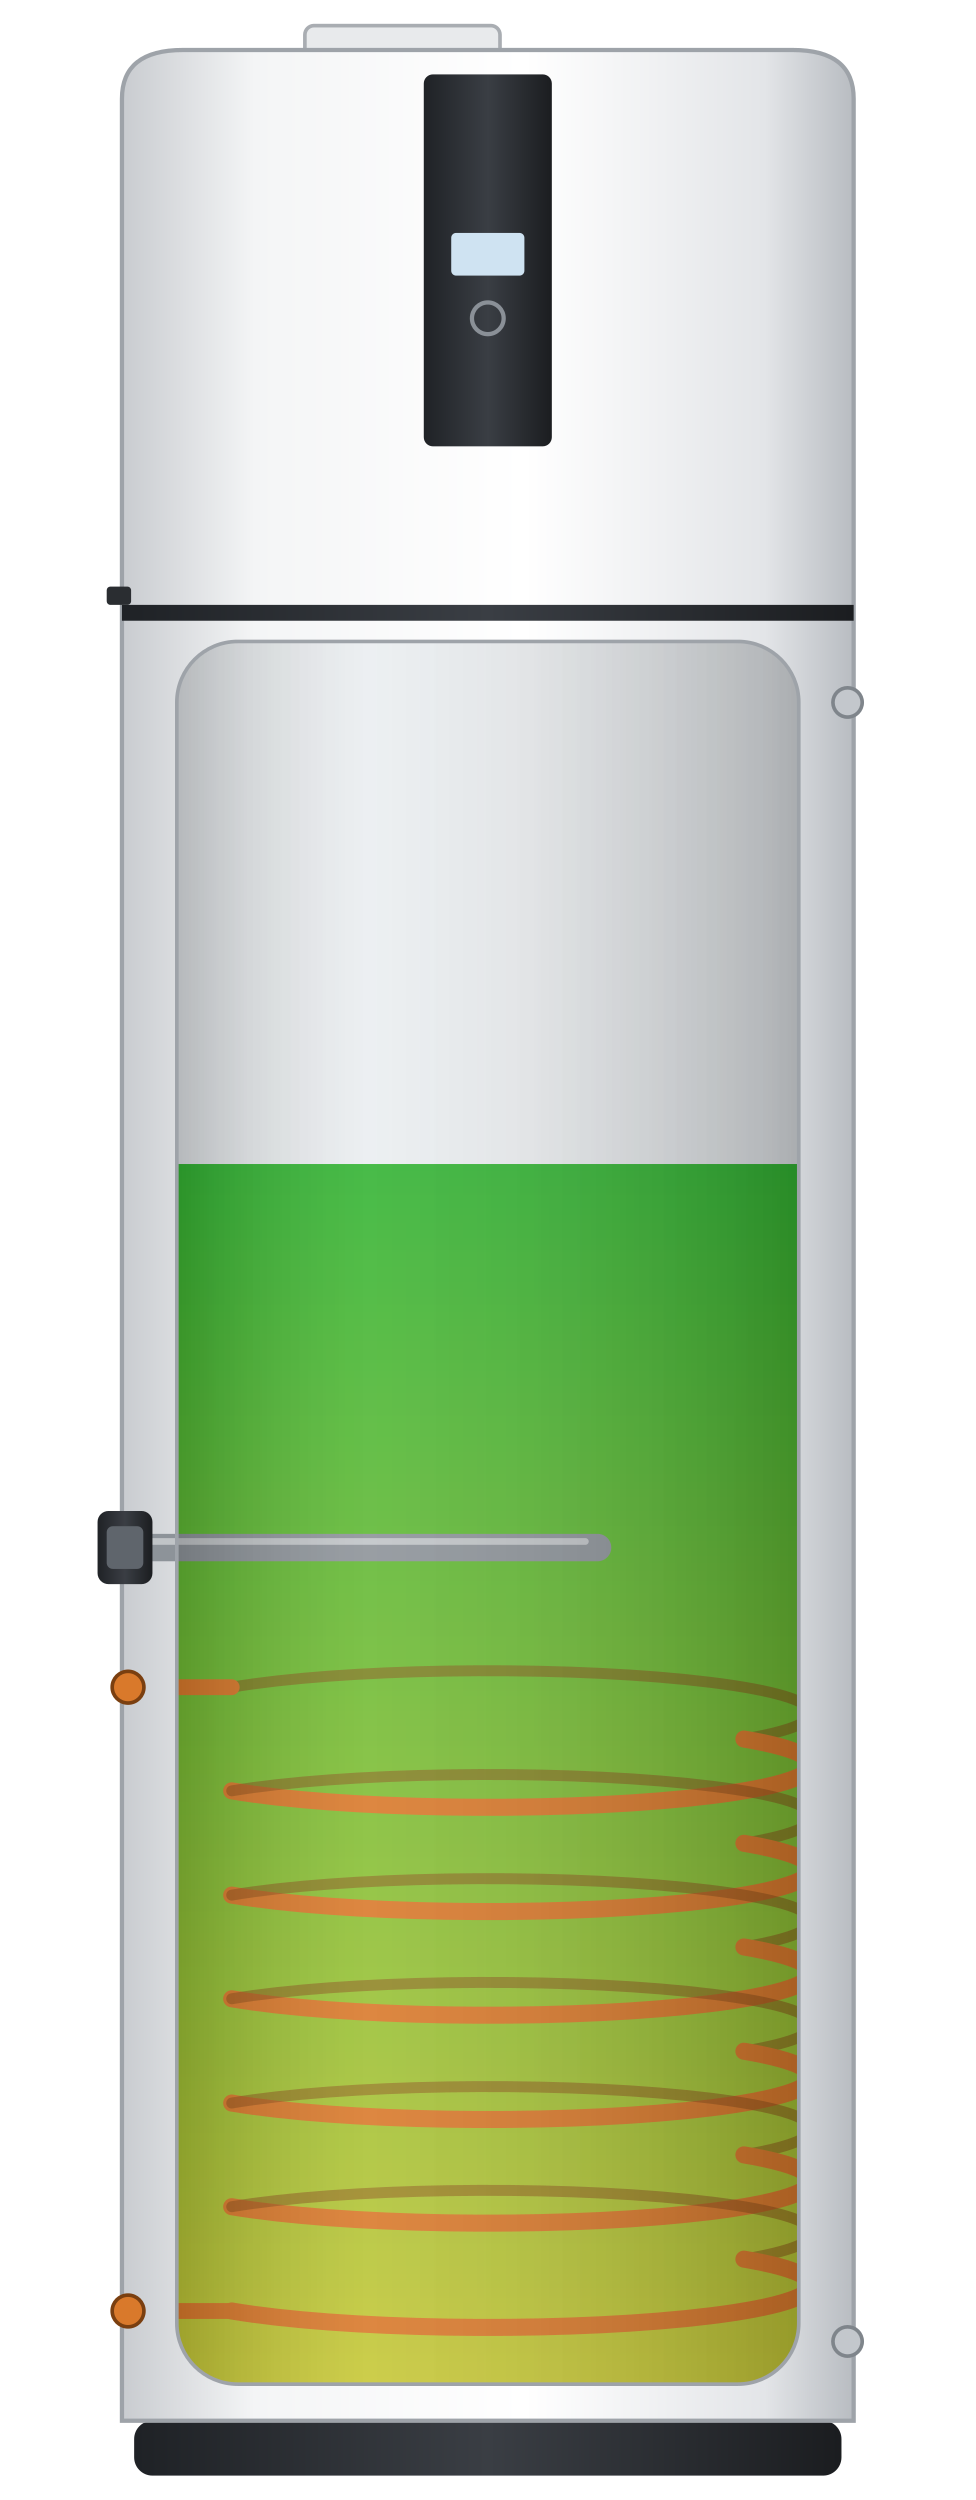
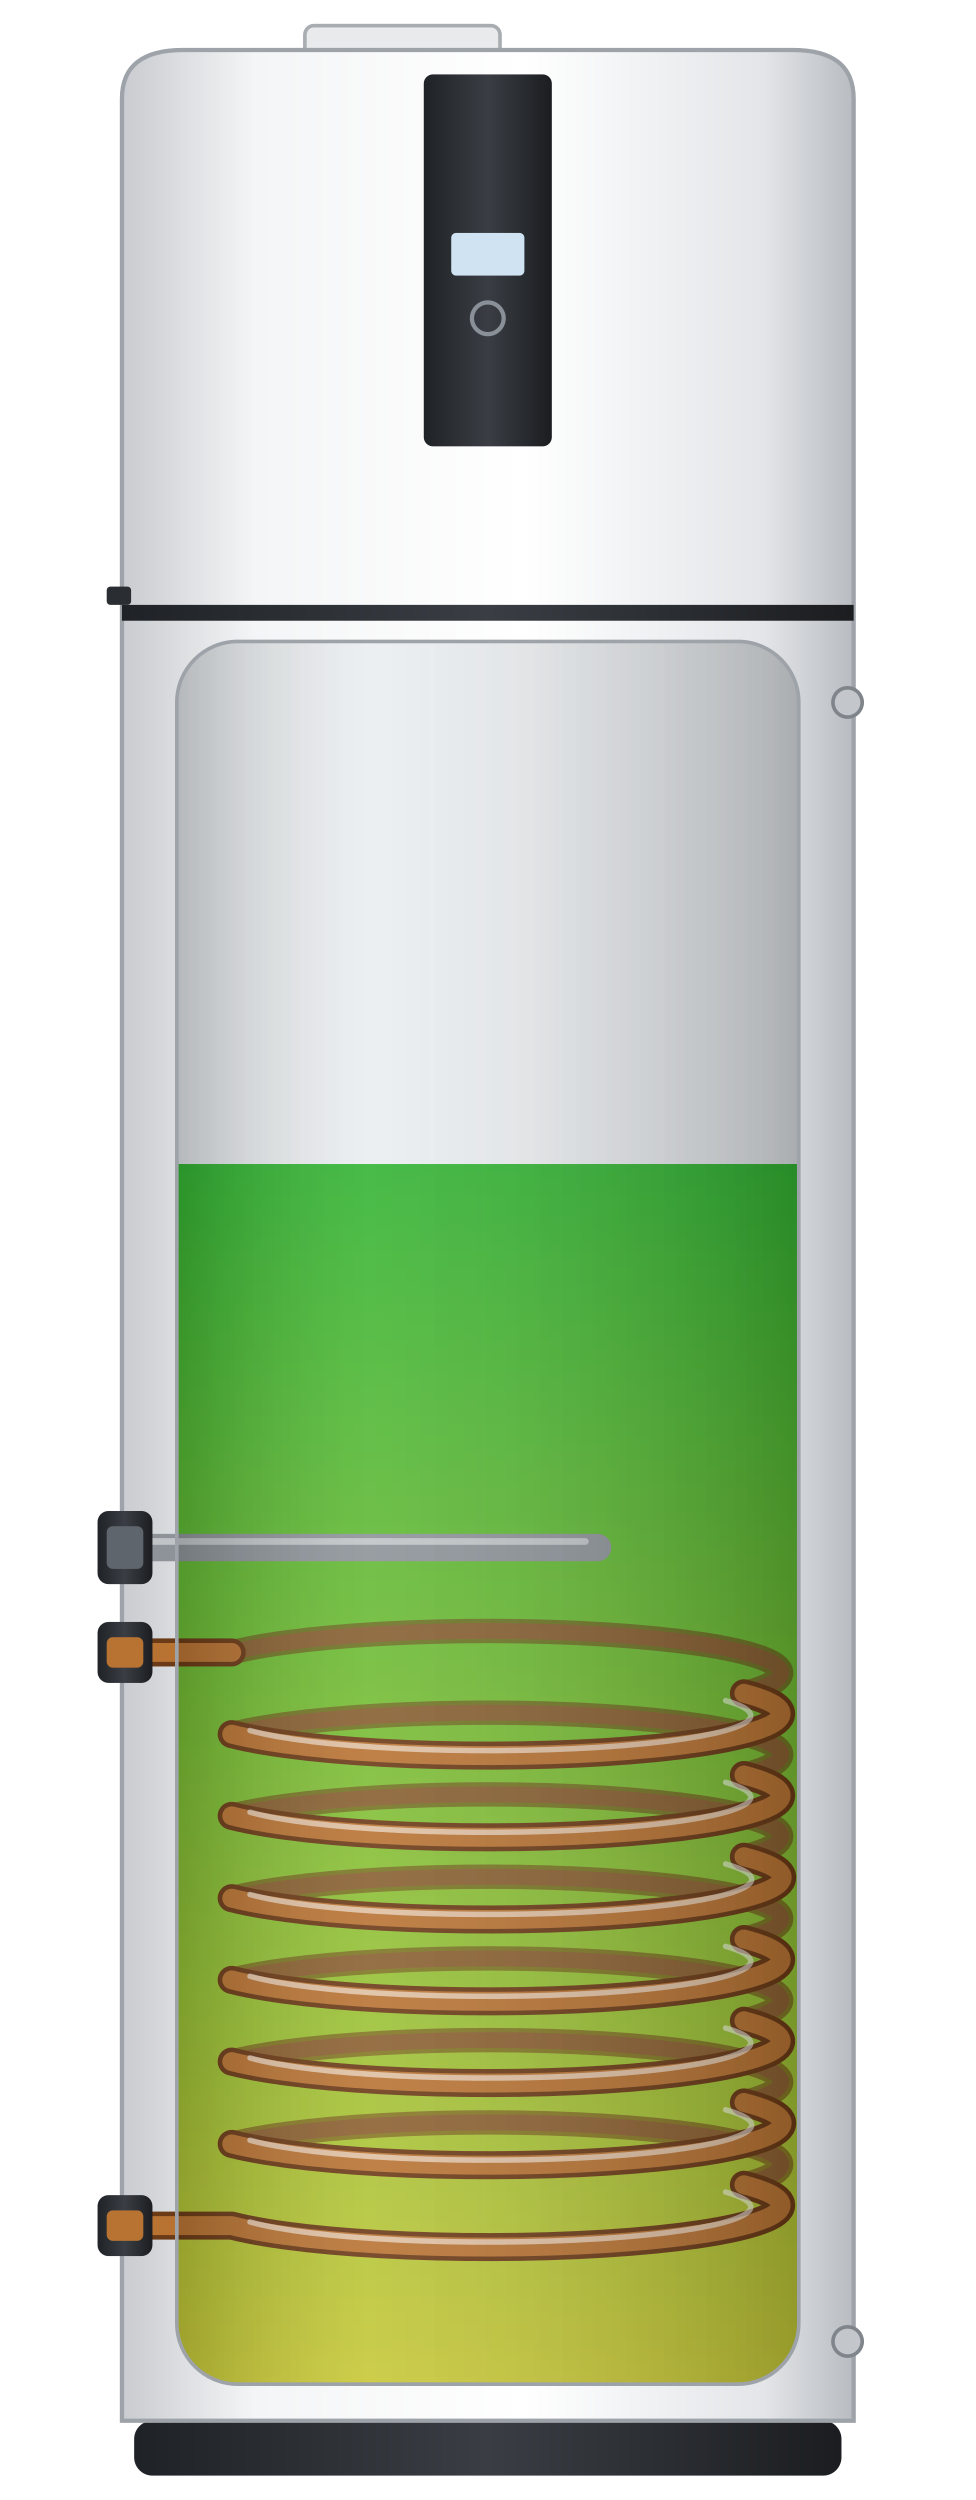
<svg xmlns="http://www.w3.org/2000/svg" viewBox="0 0 160 410" width="320" height="820">
  <defs>
    <linearGradient id="body" x1="0" x2="1">
      <stop offset="0" stop-color="#c9ccd0" />
      <stop offset=".18" stop-color="#f4f5f6" />
      <stop offset=".55" stop-color="#ffffff" />
      <stop offset=".88" stop-color="#e3e5e8" />
      <stop offset="1" stop-color="#b9bdc2" />
    </linearGradient>
    <linearGradient id="dark" x1="0" x2="1">
      <stop offset="0" stop-color="#1f2226" />
      <stop offset=".5" stop-color="#3a3e44" />
      <stop offset="1" stop-color="#1b1d20" />
    </linearGradient>
    <linearGradient id="water" x1="0" y1="1" x2="0" y2="0">
      <stop offset="0" stop-color="hsl(60,70%,45%)" />
      <stop offset="1" stop-color="hsl(120,70%,40%)" />
    </linearGradient>
    <linearGradient id="glass" x1="0" x2="1">
      <stop offset="0" stop-color="#000" stop-opacity=".18" />
      <stop offset=".3" stop-color="#fff" stop-opacity=".10" />
      <stop offset="1" stop-color="#000" stop-opacity=".22" />
    </linearGradient>
    <clipPath id="win">
      <rect x="29" y="105.2" width="102.0" height="285.8" rx="10" />
    </clipPath>
  </defs>
  <rect x="50.0" y="4.2" width="32.0" height="7" rx="1.5" fill="#e8eaec" stroke="#a9adb2" stroke-width=".6" />
  <rect x="22" y="397.0" width="116.0" height="9.0" rx="3" fill="url(#dark)" />
  <path d="M20,16.2 Q20,8.2 30,8.2 H130.0 Q140.0,8.2 140.0,16.2 V397.0 H20 Z" fill="url(#body)" stroke="#9ea3a9" stroke-width=".7" />
  <rect x="20" y="99.2" width="120.0" height="2.6" fill="url(#dark)" />
  <rect x="69.5" y="12.2" width="21" height="61" rx="1.5" fill="url(#dark)" />
  <rect x="74.0" y="38.2" width="12" height="7" rx=".8" fill="#cfe3f2" />
  <circle cx="80.0" cy="52.2" r="2.6" fill="none" stroke="#8a9097" stroke-width=".7" />
  <rect x="17.5" y="96.2" width="4" height="3" rx=".6" fill="#2a2d31" />
  <rect x="29" y="105.2" width="102.0" height="285.8" rx="10" fill="#dfe3e7" opacity=".55" />
  <g clip-path="url(#win)">
    <rect x="29" y="190.9" width="102.0" height="200.1" fill="url(#water)" opacity=".9" />
  </g>
  <line x1="23" y1="253.8" x2="98.0" y2="253.8" stroke="#8d9399" stroke-width="4.5" stroke-linecap="round" />
  <line x1="25" y1="252.8" x2="96.0" y2="252.8" stroke="rgba(255,255,255,.45)" stroke-width="1.1" stroke-linecap="round" />
-   <g class="coil" clip-path="url(#win)" fill="none" stroke-linecap="round">
-     <path d="M38.0,276.7 A42.0,5.5 0 0 1 122.0,285.2" stroke="#8a4b16" stroke-width="1.8" opacity=".5" />
-     <path d="M122.0,285.2 A42.0,5.5 0 0 1 38.0,293.7" stroke="#d9792b" stroke-width="2.8" />
-     <path d="M38.0,293.7 A42.0,5.5 0 0 1 122.0,302.3" stroke="#8a4b16" stroke-width="1.8" opacity=".5" />
-     <path d="M122.0,302.3 A42.0,5.5 0 0 1 38.0,310.8" stroke="#d9792b" stroke-width="2.8" />
-     <path d="M38.0,310.8 A42.0,5.5 0 0 1 122.0,319.3" stroke="#8a4b16" stroke-width="1.8" opacity=".5" />
-     <path d="M122.0,319.3 A42.0,5.5 0 0 1 38.0,327.8" stroke="#d9792b" stroke-width="2.8" />
-     <path d="M38.0,327.8 A42.0,5.5 0 0 1 122.0,336.4" stroke="#8a4b16" stroke-width="1.8" opacity=".5" />
-     <path d="M122.0,336.4 A42.0,5.5 0 0 1 38.0,344.9" stroke="#d9792b" stroke-width="2.8" />
-     <path d="M38.0,344.9 A42.0,5.5 0 0 1 122.0,353.4" stroke="#8a4b16" stroke-width="1.8" opacity=".5" />
-     <path d="M122.0,353.4 A42.0,5.5 0 0 1 38.0,361.9" stroke="#d9792b" stroke-width="2.8" />
-     <path d="M38.0,361.9 A42.0,5.5 0 0 1 122.0,370.5" stroke="#8a4b16" stroke-width="1.8" opacity=".5" />
-     <path d="M122.0,370.5 A42.0,5.5 0 0 1 38.0,379.0" stroke="#d9792b" stroke-width="2.8" />
-     <path d="M38.0,276.7 H27.0" stroke="#d9792b" stroke-width="2.6" />
-     <path d="M38.0,379.0 H27.0" stroke="#d9792b" stroke-width="2.6" />
+   <g fill="none" stroke-linecap="round">
+     <path d="M38,271 A42,6.0 0 0 1 122,277.7 M38,284.4 A42,6.0 0 0 1 122,291.1 M38,297.8 A42,6.0 0 0 1 122,304.5 M38,311.3 A42,6.0 0 0 1 122,318 M38,324.7 A42,6.0 0 0 1 122,331.4 M38,338.1 A42,6.0 0 0 1 122,344.8 M38,351.6 A42,6.0 0 0 1 122,358.3" stroke="#6b3a16" stroke-width="4" opacity=".55" />
+     <path d="M38,271 A42,6.0 0 0 1 122,277.7 M38,284.4 A42,6.0 0 0 1 122,291.1 M38,297.8 A42,6.0 0 0 1 122,304.5 M38,311.3 A42,6.0 0 0 1 122,318 M38,324.7 A42,6.0 0 0 1 122,331.4 M38,338.1 A42,6.0 0 0 1 122,344.8 M38,351.6 A42,6.0 0 0 1 122,358.3" stroke="#8d5a35" stroke-width="2.6" opacity=".8" />
+     <path d="M23,271 H38 M23,365 H38 M122,277.7 A42,6.0 0 0 1 38,284.4 M122,291.1 A42,6.0 0 0 1 38,297.8 M122,304.5 A42,6.0 0 0 1 38,311.3 M122,318 A42,6.0 0 0 1 38,324.7 M122,331.4 A42,6.0 0 0 1 38,338.1 M122,344.8 A42,6.0 0 0 1 38,351.6 M122,358.3 A42,6.0 0 0 1 38,365" stroke="#6b3a16" stroke-width="4.6" />
+     <path d="M23,271 H38 M23,365 H38 M122,277.7 A42,6.0 0 0 1 38,284.4 M122,291.1 A42,6.0 0 0 1 38,297.8 M122,304.5 A42,6.0 0 0 1 38,311.3 M122,318 A42,6.0 0 0 1 38,324.7 M122,331.4 A42,6.0 0 0 1 38,338.1 M122,344.8 A42,6.0 0 0 1 38,351.6 M122,358.3 A42,6.0 0 0 1 38,365" stroke="#b87333" stroke-width="3.1" />
+     <path d="M119,278.9 A39,5.2 0 0 1 41,283.8 M119,292.3 A39,5.2 0 0 1 41,297.2 M119,305.7 A39,5.2 0 0 1 41,310.7 M119,319.2 A39,5.2 0 0 1 41,324.1 M119,332.6 A39,5.2 0 0 1 41,337.5 M119,346 A39,5.2 0 0 1 41,351 M119,359.5 A39,5.2 0 0 1 41,364.4" stroke="rgba(255,255,255,.55)" stroke-width=".9" />
  </g>
-   <circle cx="21.0" cy="276.7" r="2.6" fill="#d9792b" stroke="#7a3f10" stroke-width=".6" />
-   <circle cx="21.0" cy="379.0" r="2.6" fill="#d9792b" stroke="#7a3f10" stroke-width=".6" />
+   <rect x="16" y="266" width="9" height="10" rx="1.8" fill="url(#dark)" />
+   <rect x="17.5" y="268.5" width="6" height="5" rx="1" fill="#b87333" />
+   <rect x="16" y="360" width="9" height="10" rx="1.8" fill="url(#dark)" />
+   <rect x="17.5" y="362.5" width="6" height="5" rx="1" fill="#b87333" />
  <rect x="29" y="105.2" width="102.0" height="285.8" rx="10" fill="url(#glass)" stroke="#9ea3a9" stroke-width=".6" />
  <rect x="16" y="247.8" width="9" height="12" rx="1.8" fill="url(#dark)" />
  <rect x="17.5" y="250.3" width="6" height="7" rx="1" fill="#5f656c" />
  <circle cx="139.0" cy="115.2" r="2.4" fill="#c3c7cc" stroke="#7f858b" stroke-width=".6" />
  <circle cx="139.0" cy="384.0" r="2.4" fill="#c3c7cc" stroke="#7f858b" stroke-width=".6" />
</svg>
